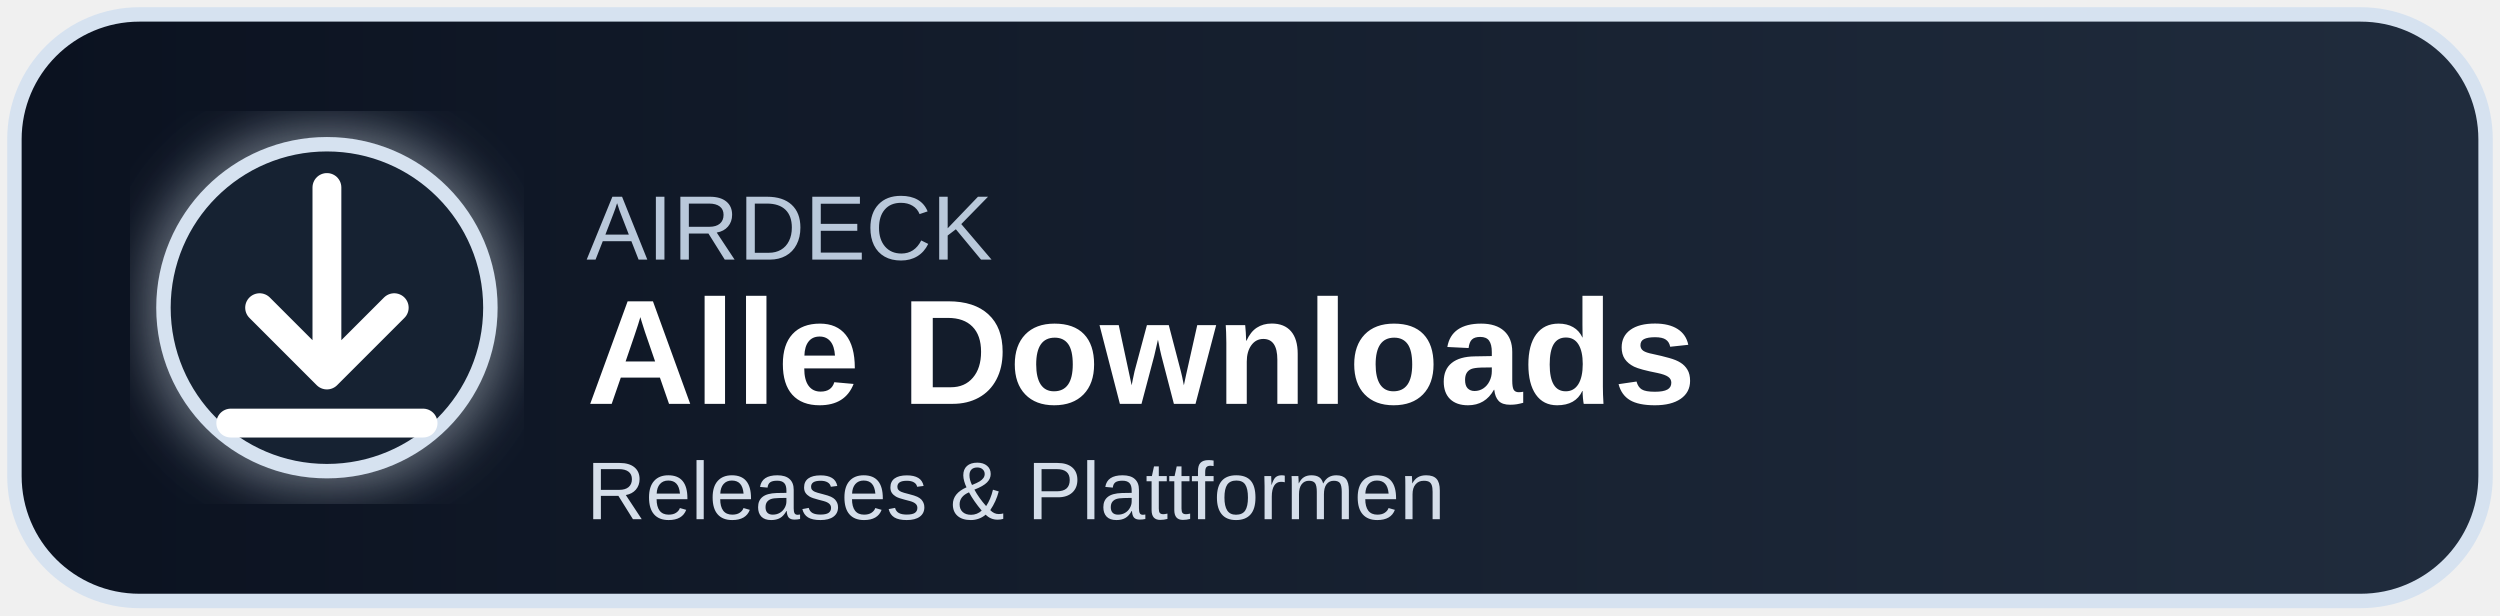
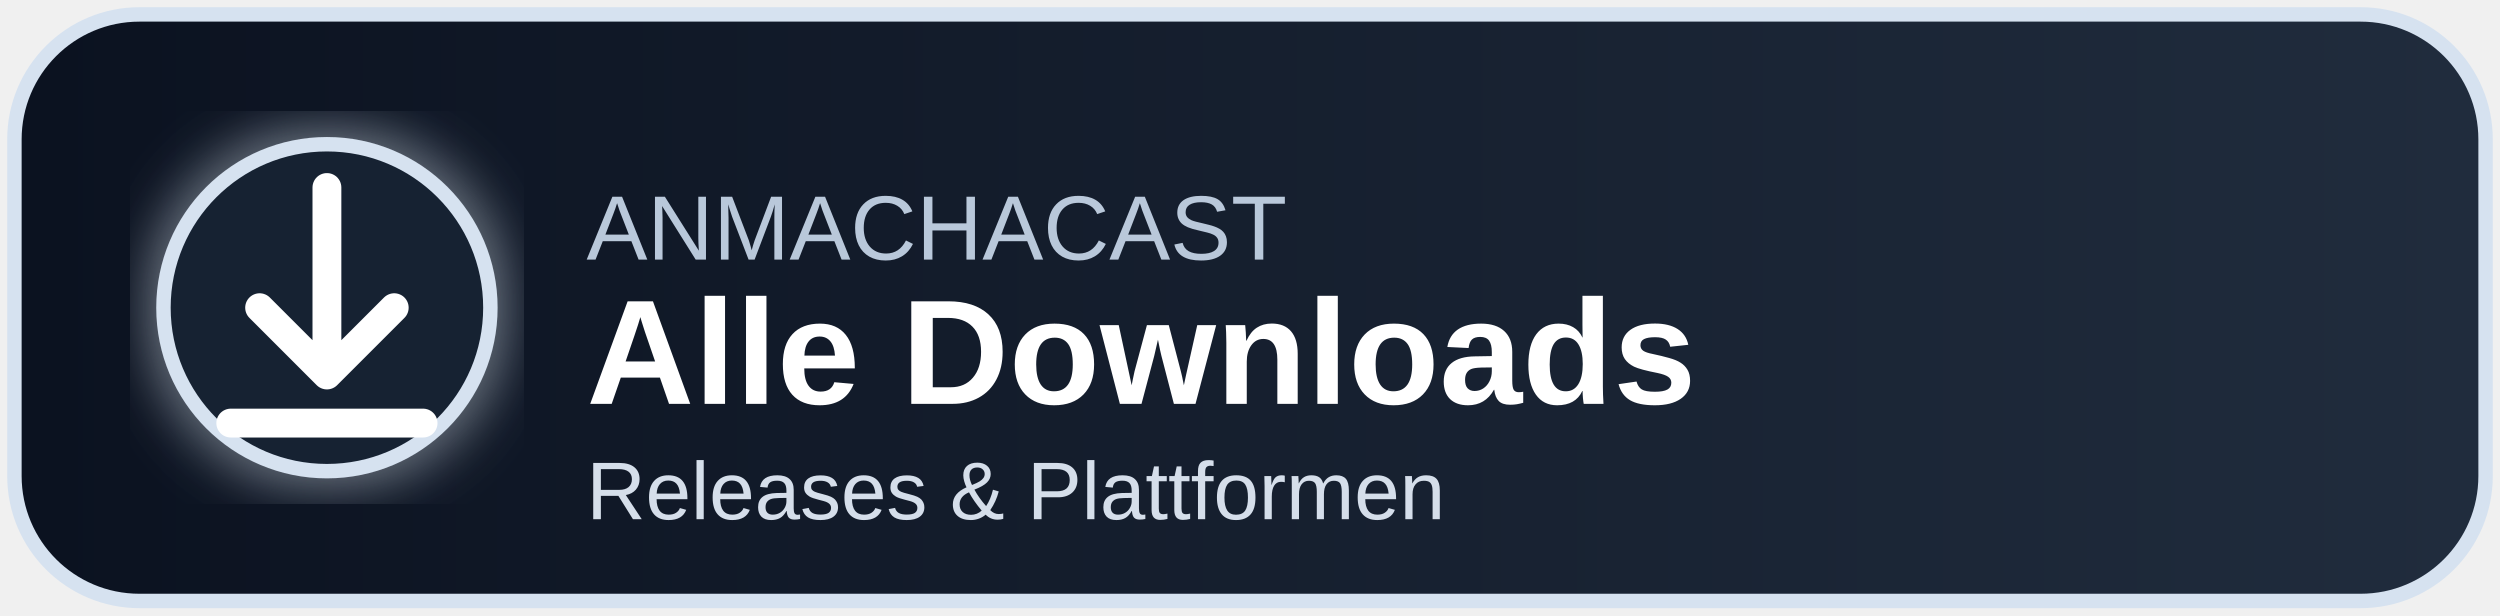
<svg xmlns="http://www.w3.org/2000/svg" width="520" height="128" viewBox="0 0 520 128">
  <defs>
    <linearGradient id="bg" x1="0" x2="1">
      <stop stop-color="#0b1220" />
      <stop offset="1" stop-color="#202c3d" />
    </linearGradient>
    <filter id="g">
      <feGaussianBlur stdDeviation="6" result="b" />
      <feMerge>
        <feMergeNode in="b" />
        <feMergeNode in="SourceGraphic" />
      </feMerge>
    </filter>
  </defs>
  <rect x="3" y="3" width="514" height="122" rx="26" fill="url(#bg)" stroke="#d6e2f0" stroke-width="3" />
  <circle cx="68" cy="64" r="34" fill="#162232" stroke="#d6e2f0" stroke-width="3" filter="url(#g)" />
  <path d="M68 39v38m-14-13 14 14 14-14M48 88h40" fill="none" stroke="#fff" stroke-width="6" stroke-linecap="round" stroke-linejoin="round" />
-   <text x="122" y="54" font-family="Segoe UI,Arial" font-size="19" fill="#b9c8da">AIRDECK</text>
+   <text x="122" y="54" font-family="Segoe UI,Arial" font-size="19" fill="#b9c8da">ANMACHACAST</text>
  <text x="122" y="84" font-family="Segoe UI,Arial" font-size="31" font-weight="700" fill="#fff">Alle Downloads</text>
  <text x="122" y="108" font-family="Segoe UI,Arial" font-size="17" fill="#d5deea">Releases &amp; Plattformen</text>
</svg>
